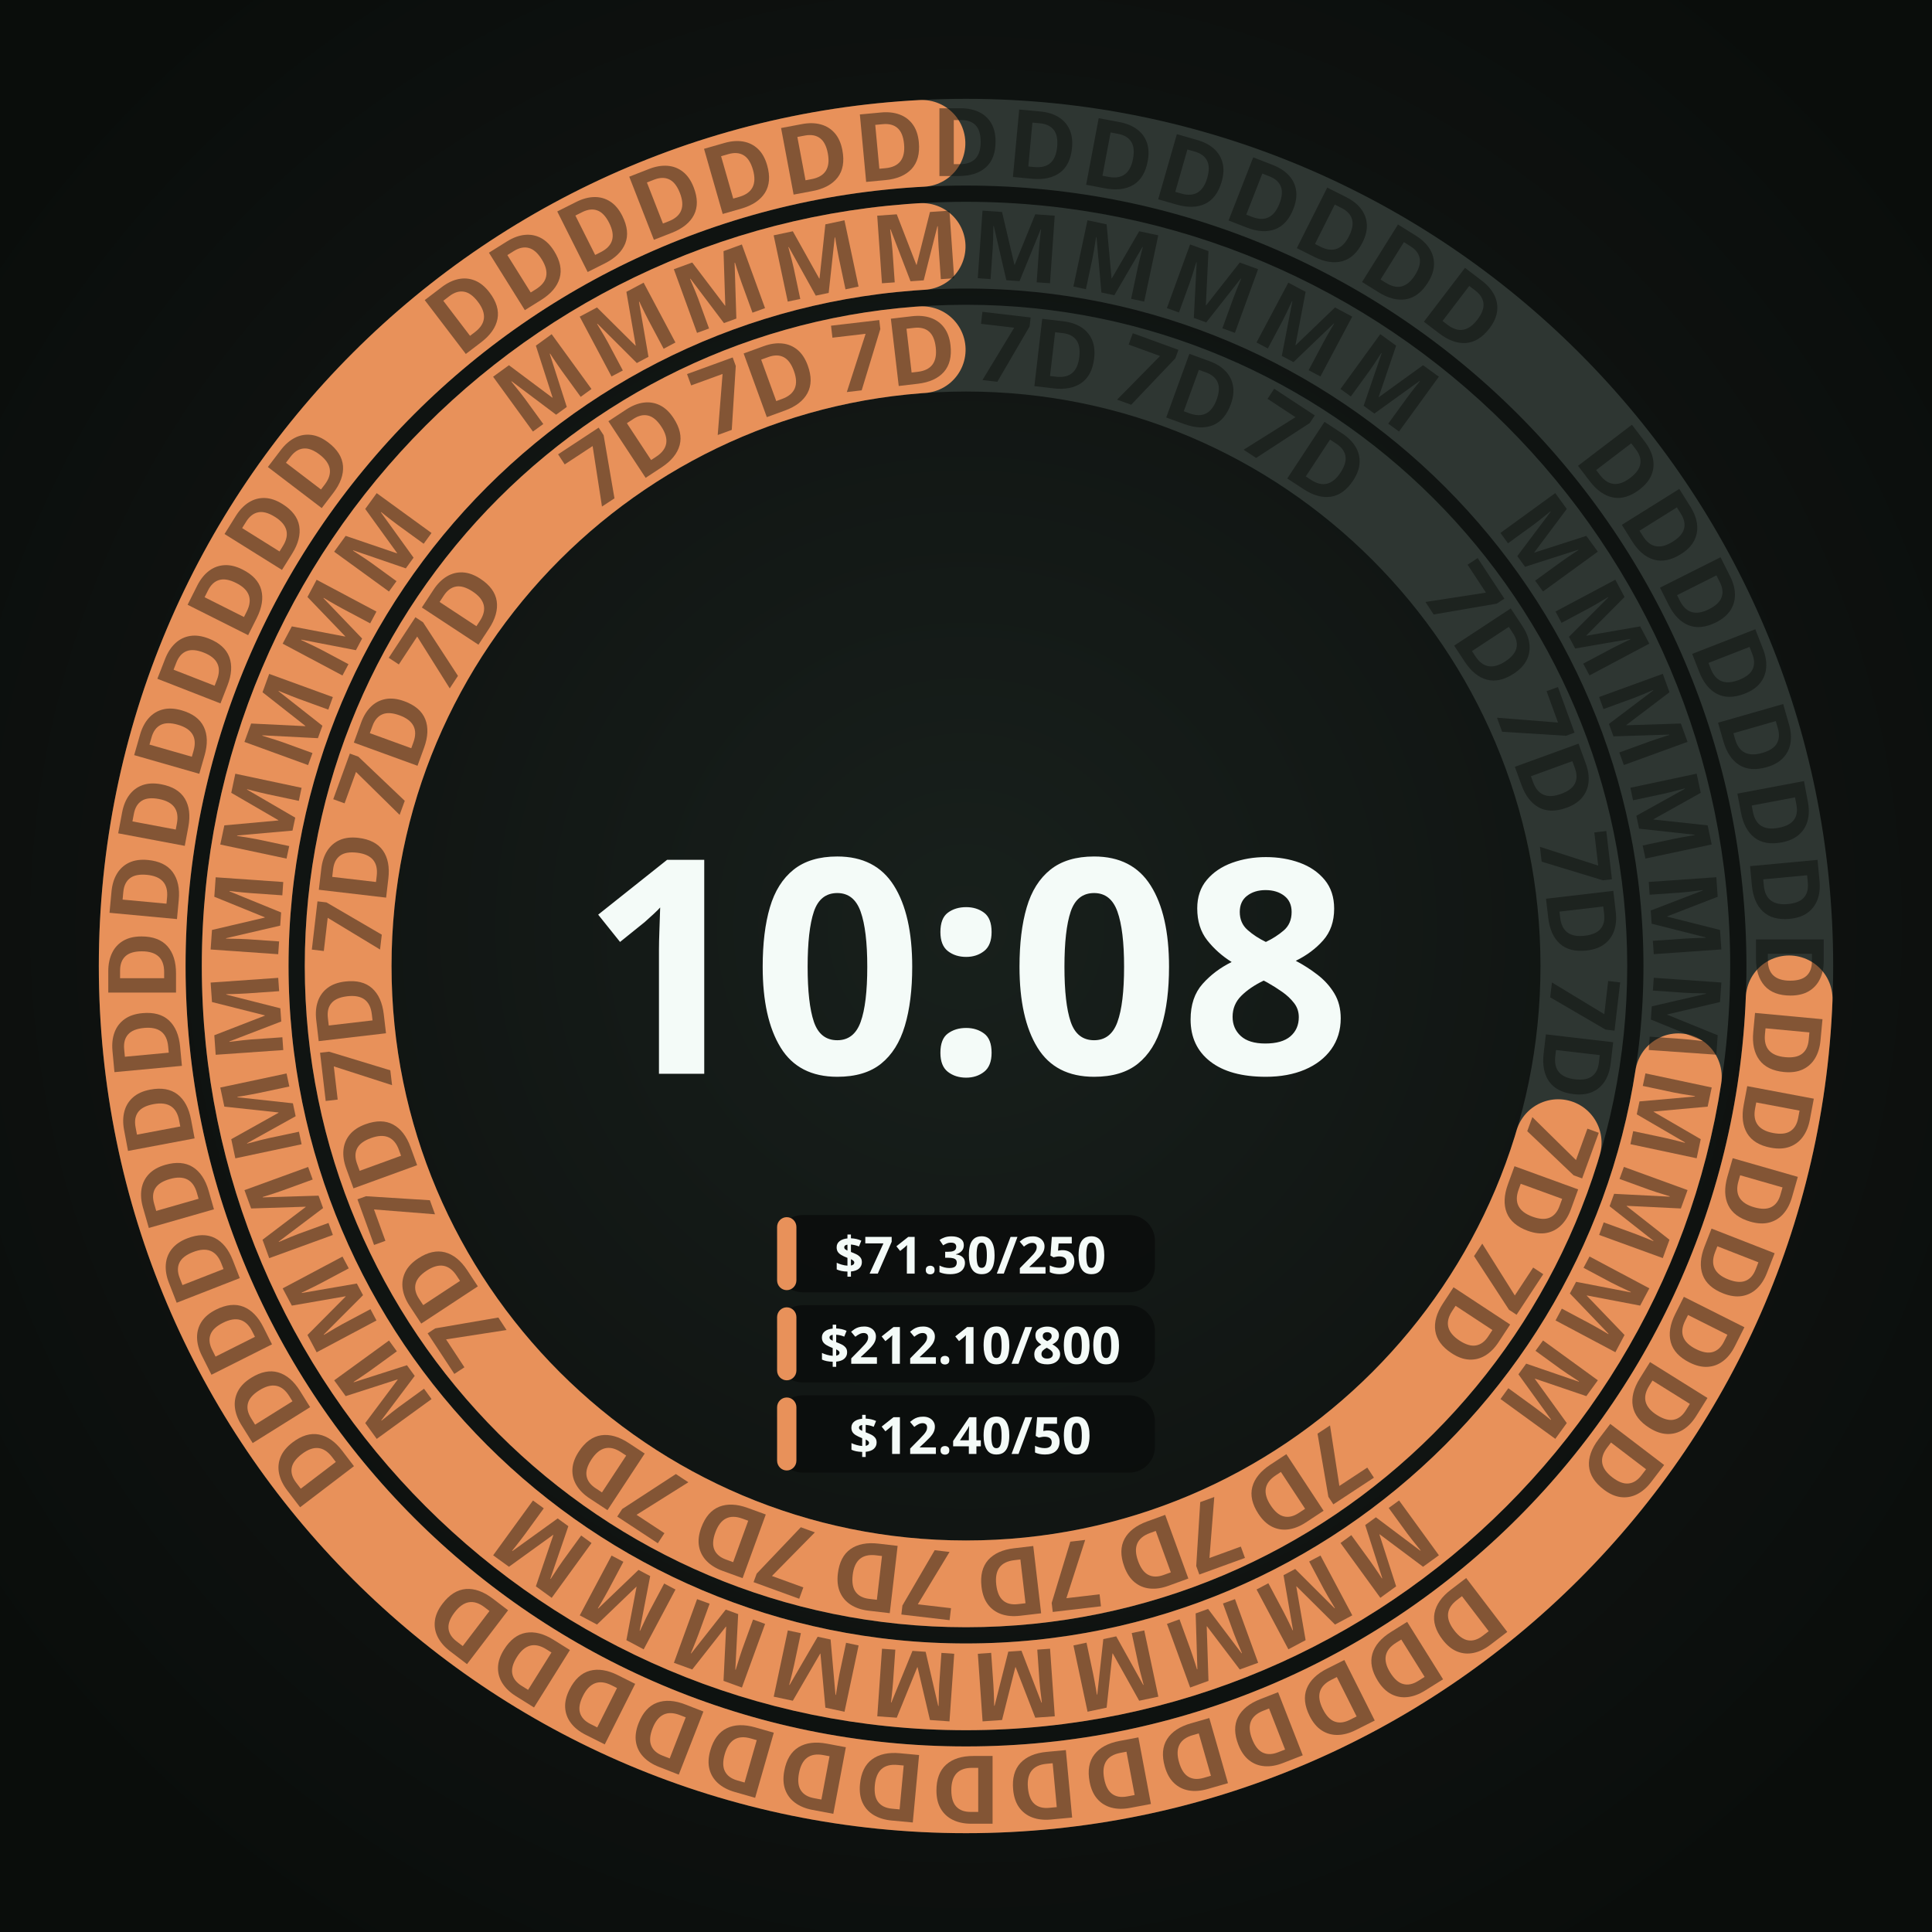
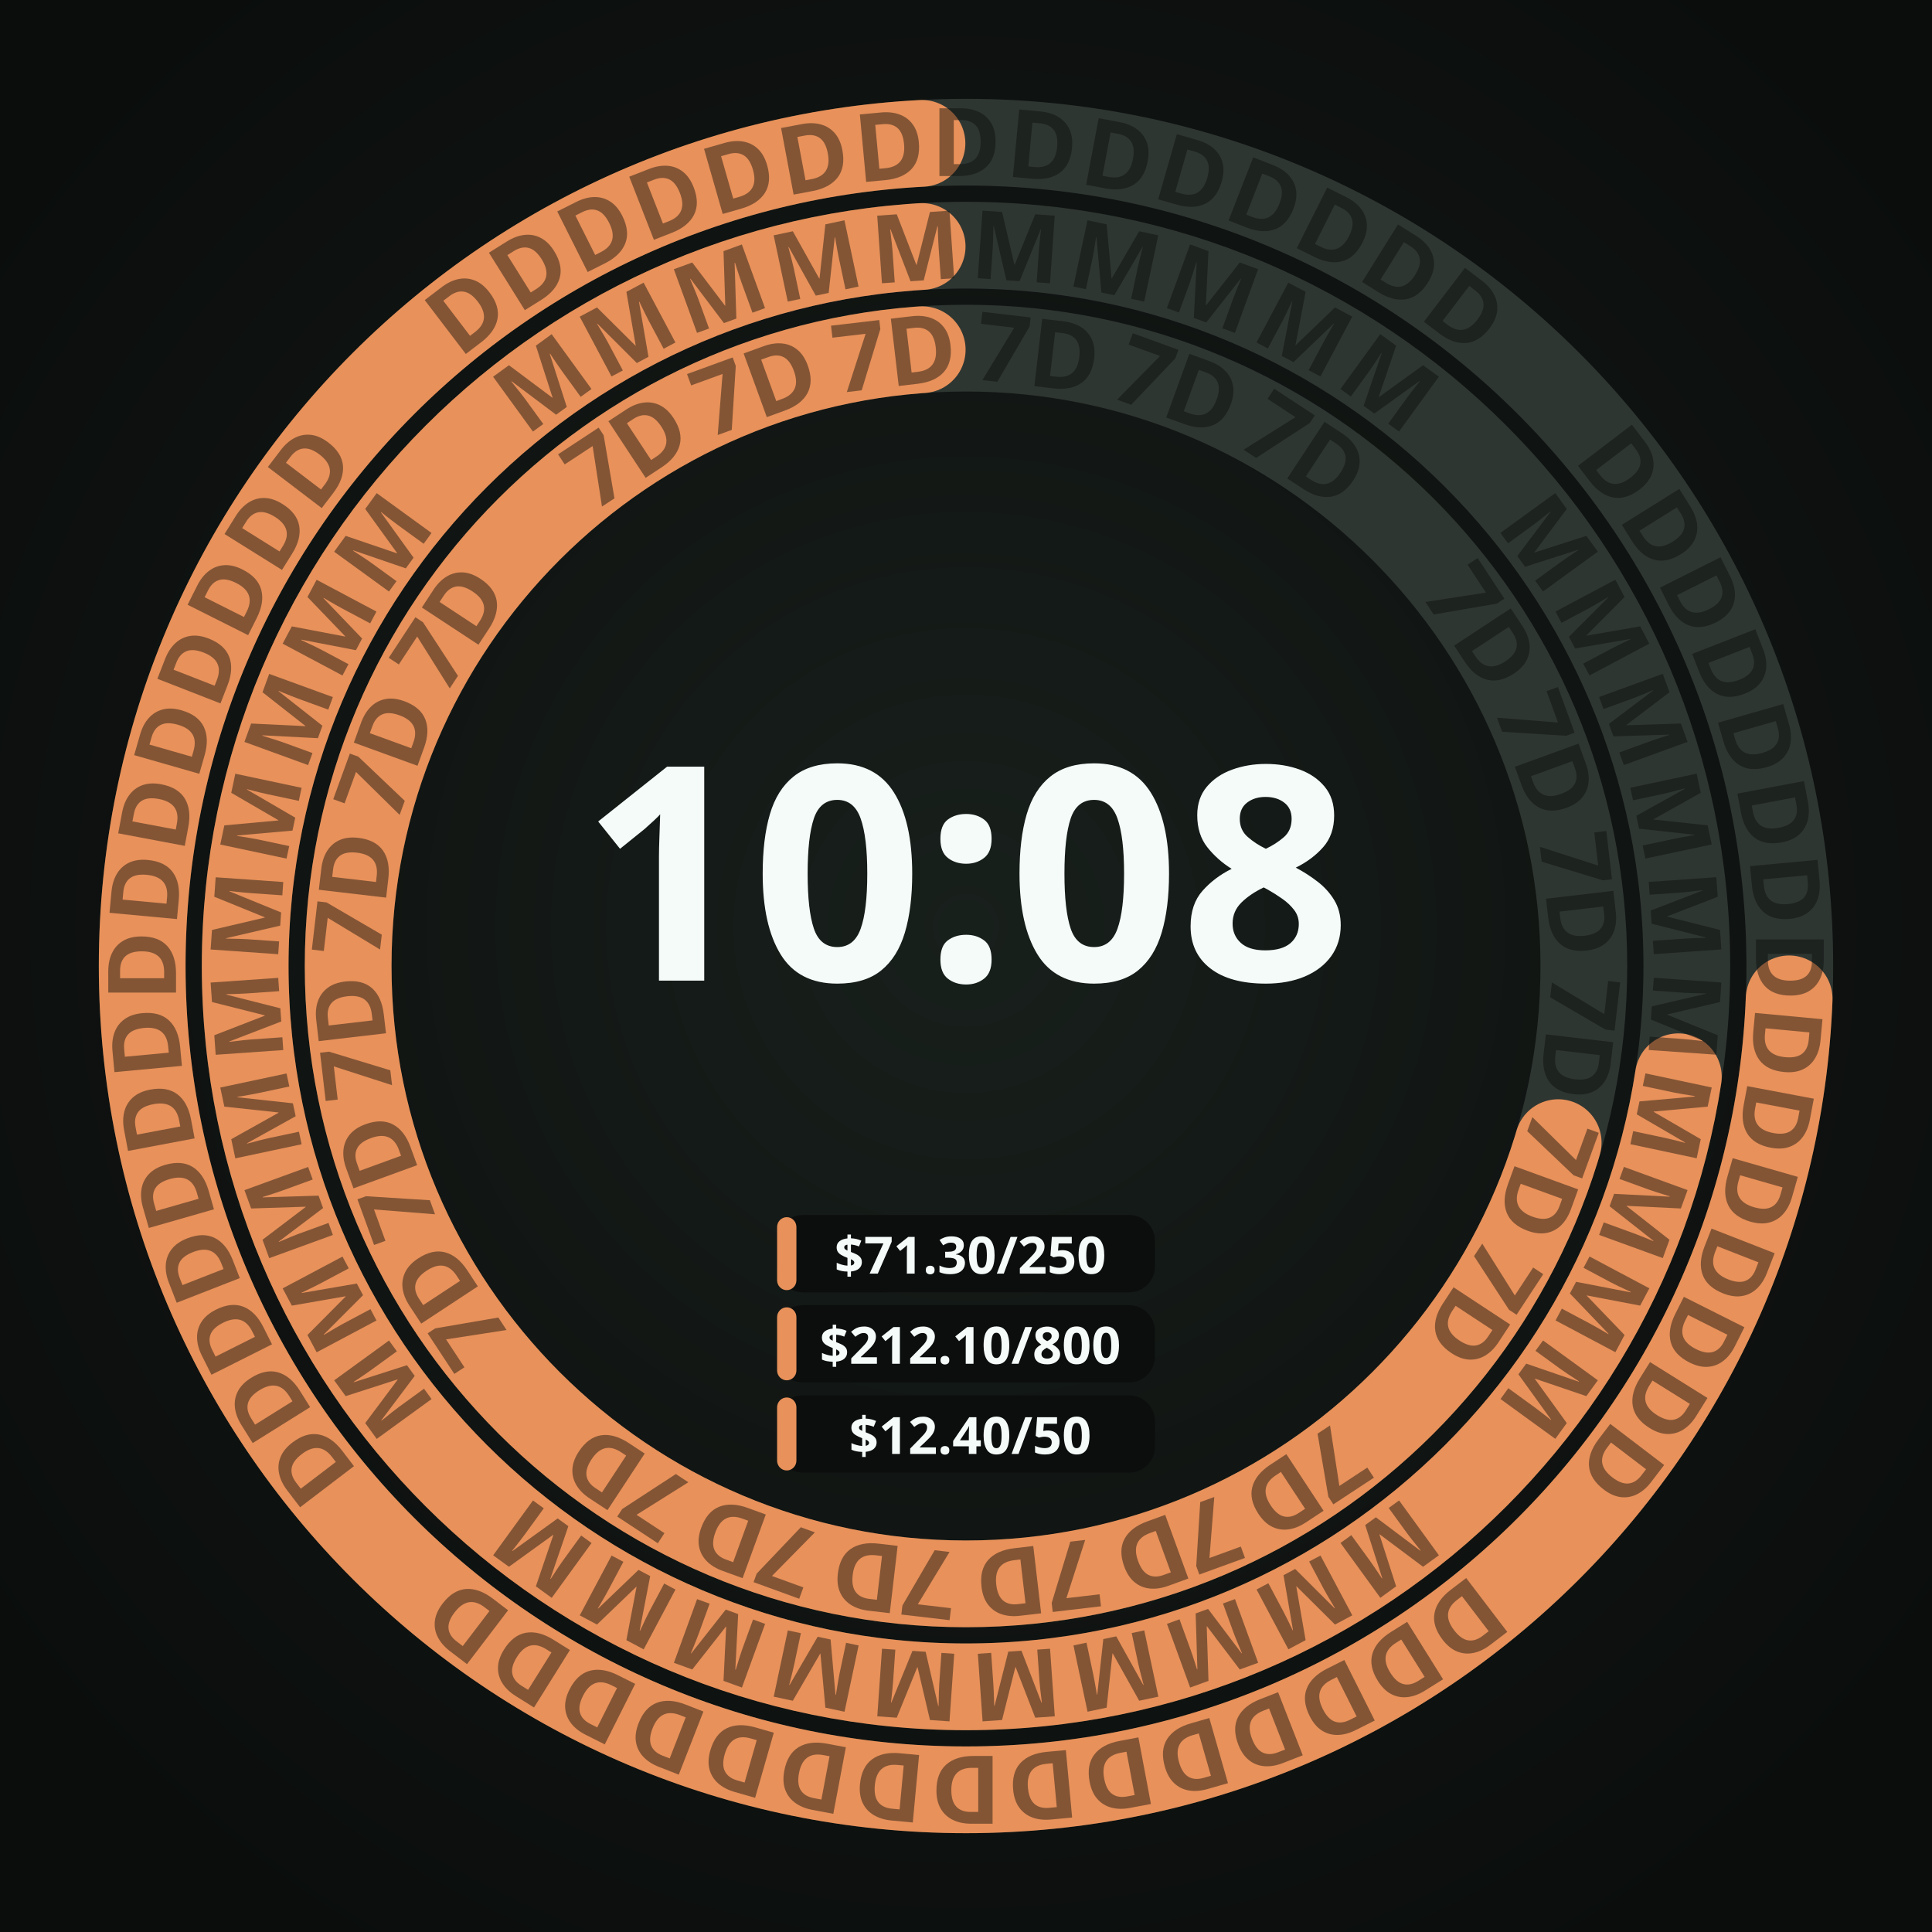
<svg xmlns="http://www.w3.org/2000/svg" width="450" height="450" viewBox="0 0 450 450" role="img" aria-label="Round · 3 budget periods · one connection">
  <defs>
    <radialGradient id="lift" cx="50%" cy="48%" r="62%">
      <stop offset="0%" stop-color="#18201C" />
      <stop offset="55%" stop-color="#101412" />
      <stop offset="100%" stop-color="#0A0D0B" />
    </radialGradient>
  </defs>
  <rect width="450" height="450" fill="url(#lift)" />
  <circle cx="225" cy="225" r="143.91" fill="none" stroke="#2E3632" stroke-width="20.205" />
  <circle cx="225" cy="225" r="143.91" fill="none" stroke="#E8915A" stroke-width="20.205" stroke-linecap="round" stroke-dasharray="626.31 904.21" stroke-dashoffset="-267.80" transform="rotate(-90 225 225)" />
  <g font-family="Noto Sans, sans-serif" font-size="22.1" font-weight="700" fill="#0A0D0B" fill-opacity="0.45" text-anchor="middle">
    <text x="225" y="89.0" transform="rotate(56.67 225 225)">7D</text>
    <text x="225" y="89.0" transform="rotate(70.00 225 225)">7D</text>
    <text x="225" y="89.0" transform="rotate(83.33 225 225)">7D</text>
    <text x="225" y="89.0" transform="rotate(96.67 225 225)">7D</text>
    <text x="225" y="89.0" transform="rotate(110.00 225 225)">7D</text>
    <text x="225" y="89.0" transform="rotate(123.33 225 225)">7D</text>
    <text x="225" y="89.0" transform="rotate(146.67 225 225)">7D</text>
    <text x="225" y="89.0" transform="rotate(160.00 225 225)">7D</text>
    <text x="225" y="89.0" transform="rotate(173.33 225 225)">7D</text>
    <text x="225" y="89.0" transform="rotate(186.67 225 225)">7D</text>
    <text x="225" y="89.0" transform="rotate(200.00 225 225)">7D</text>
    <text x="225" y="89.0" transform="rotate(213.33 225 225)">7D</text>
    <text x="225" y="89.0" transform="rotate(236.67 225 225)">7D</text>
    <text x="225" y="89.0" transform="rotate(250.00 225 225)">7D</text>
    <text x="225" y="89.0" transform="rotate(263.33 225 225)">7D</text>
    <text x="225" y="89.0" transform="rotate(276.67 225 225)">7D</text>
    <text x="225" y="89.0" transform="rotate(290.00 225 225)">7D</text>
    <text x="225" y="89.0" transform="rotate(303.33 225 225)">7D</text>
    <text x="225" y="89.0" transform="rotate(326.67 225 225)">7D</text>
    <text x="225" y="89.0" transform="rotate(340.00 225 225)">7D</text>
    <text x="225" y="89.0" transform="rotate(353.33 225 225)">7D</text>
    <text x="225" y="89.0" transform="rotate(366.67 225 225)">7D</text>
    <text x="225" y="89.0" transform="rotate(380.00 225 225)">7D</text>
    <text x="225" y="89.0" transform="rotate(393.33 225 225)">7D</text>
  </g>
  <circle cx="225" cy="225" r="167.895" fill="none" stroke="#2E3632" stroke-width="20.205" />
  <circle cx="225" cy="225" r="167.895" fill="none" stroke="#E8915A" stroke-width="20.205" stroke-linecap="round" stroke-dasharray="755.16 1054.92" stroke-dashoffset="-289.66" transform="rotate(-90 225 225)" />
  <g font-family="Noto Sans, sans-serif" font-size="22.1" font-weight="700" fill="#0A0D0B" fill-opacity="0.45" text-anchor="middle">
    <text x="225" y="65.0" transform="rotate(54.00 225 225)">M</text>
    <text x="225" y="65.0" transform="rotate(62.00 225 225)">M</text>
    <text x="225" y="65.0" transform="rotate(70.00 225 225)">M</text>
    <text x="225" y="65.0" transform="rotate(78.00 225 225)">M</text>
    <text x="225" y="65.0" transform="rotate(86.00 225 225)">M</text>
    <text x="225" y="65.0" transform="rotate(94.00 225 225)">M</text>
    <text x="225" y="65.0" transform="rotate(102.00 225 225)">M</text>
    <text x="225" y="65.0" transform="rotate(110.00 225 225)">M</text>
    <text x="225" y="65.0" transform="rotate(118.00 225 225)">M</text>
    <text x="225" y="65.0" transform="rotate(126.00 225 225)">M</text>
    <text x="225" y="65.0" transform="rotate(144.00 225 225)">M</text>
    <text x="225" y="65.0" transform="rotate(152.00 225 225)">M</text>
    <text x="225" y="65.0" transform="rotate(160.00 225 225)">M</text>
    <text x="225" y="65.0" transform="rotate(168.00 225 225)">M</text>
    <text x="225" y="65.0" transform="rotate(176.00 225 225)">M</text>
    <text x="225" y="65.0" transform="rotate(184.00 225 225)">M</text>
    <text x="225" y="65.0" transform="rotate(192.00 225 225)">M</text>
    <text x="225" y="65.0" transform="rotate(200.00 225 225)">M</text>
    <text x="225" y="65.0" transform="rotate(208.00 225 225)">M</text>
    <text x="225" y="65.0" transform="rotate(216.00 225 225)">M</text>
    <text x="225" y="65.0" transform="rotate(234.00 225 225)">M</text>
    <text x="225" y="65.0" transform="rotate(242.00 225 225)">M</text>
    <text x="225" y="65.0" transform="rotate(250.00 225 225)">M</text>
    <text x="225" y="65.0" transform="rotate(258.00 225 225)">M</text>
    <text x="225" y="65.0" transform="rotate(266.00 225 225)">M</text>
    <text x="225" y="65.0" transform="rotate(274.00 225 225)">M</text>
    <text x="225" y="65.0" transform="rotate(282.00 225 225)">M</text>
    <text x="225" y="65.0" transform="rotate(290.00 225 225)">M</text>
    <text x="225" y="65.0" transform="rotate(298.00 225 225)">M</text>
    <text x="225" y="65.0" transform="rotate(306.00 225 225)">M</text>
    <text x="225" y="65.0" transform="rotate(324.00 225 225)">M</text>
    <text x="225" y="65.0" transform="rotate(332.00 225 225)">M</text>
    <text x="225" y="65.0" transform="rotate(340.00 225 225)">M</text>
    <text x="225" y="65.0" transform="rotate(348.00 225 225)">M</text>
    <text x="225" y="65.0" transform="rotate(356.00 225 225)">M</text>
    <text x="225" y="65.0" transform="rotate(364.00 225 225)">M</text>
    <text x="225" y="65.0" transform="rotate(372.00 225 225)">M</text>
    <text x="225" y="65.0" transform="rotate(380.00 225 225)">M</text>
    <text x="225" y="65.0" transform="rotate(388.00 225 225)">M</text>
    <text x="225" y="65.0" transform="rotate(396.00 225 225)">M</text>
  </g>
  <circle cx="225" cy="225" r="191.88" fill="none" stroke="#2E3632" stroke-width="20.205" />
  <circle cx="225" cy="225" r="191.88" fill="none" stroke="#E8915A" stroke-width="20.205" stroke-linecap="round" stroke-dasharray="886.42 1205.62" stroke-dashoffset="-309.10" transform="rotate(-90 225 225)" />
  <g font-family="Noto Sans, sans-serif" font-size="22.1" font-weight="700" fill="#0A0D0B" fill-opacity="0.45" text-anchor="middle">
    <text x="225" y="41.0" transform="rotate(52.67 225 225)">D</text>
    <text x="225" y="41.0" transform="rotate(58.00 225 225)">D</text>
    <text x="225" y="41.0" transform="rotate(63.33 225 225)">D</text>
    <text x="225" y="41.0" transform="rotate(68.67 225 225)">D</text>
    <text x="225" y="41.0" transform="rotate(74.00 225 225)">D</text>
    <text x="225" y="41.0" transform="rotate(79.33 225 225)">D</text>
    <text x="225" y="41.0" transform="rotate(84.67 225 225)">D</text>
    <text x="225" y="41.0" transform="rotate(90.00 225 225)">D</text>
    <text x="225" y="41.0" transform="rotate(95.33 225 225)">D</text>
    <text x="225" y="41.0" transform="rotate(100.67 225 225)">D</text>
    <text x="225" y="41.0" transform="rotate(106.00 225 225)">D</text>
    <text x="225" y="41.0" transform="rotate(111.33 225 225)">D</text>
    <text x="225" y="41.0" transform="rotate(116.67 225 225)">D</text>
    <text x="225" y="41.0" transform="rotate(122.00 225 225)">D</text>
    <text x="225" y="41.0" transform="rotate(127.33 225 225)">D</text>
    <text x="225" y="41.0" transform="rotate(142.67 225 225)">D</text>
    <text x="225" y="41.0" transform="rotate(148.00 225 225)">D</text>
    <text x="225" y="41.0" transform="rotate(153.33 225 225)">D</text>
    <text x="225" y="41.0" transform="rotate(158.67 225 225)">D</text>
    <text x="225" y="41.0" transform="rotate(164.00 225 225)">D</text>
    <text x="225" y="41.0" transform="rotate(169.33 225 225)">D</text>
    <text x="225" y="41.0" transform="rotate(174.67 225 225)">D</text>
    <text x="225" y="41.0" transform="rotate(180.00 225 225)">D</text>
    <text x="225" y="41.0" transform="rotate(185.33 225 225)">D</text>
    <text x="225" y="41.0" transform="rotate(190.67 225 225)">D</text>
    <text x="225" y="41.0" transform="rotate(196.00 225 225)">D</text>
    <text x="225" y="41.0" transform="rotate(201.33 225 225)">D</text>
    <text x="225" y="41.0" transform="rotate(206.67 225 225)">D</text>
    <text x="225" y="41.0" transform="rotate(212.00 225 225)">D</text>
    <text x="225" y="41.0" transform="rotate(217.33 225 225)">D</text>
    <text x="225" y="41.0" transform="rotate(232.67 225 225)">D</text>
    <text x="225" y="41.0" transform="rotate(238.00 225 225)">D</text>
    <text x="225" y="41.0" transform="rotate(243.33 225 225)">D</text>
    <text x="225" y="41.0" transform="rotate(248.67 225 225)">D</text>
    <text x="225" y="41.0" transform="rotate(254.00 225 225)">D</text>
    <text x="225" y="41.0" transform="rotate(259.33 225 225)">D</text>
    <text x="225" y="41.0" transform="rotate(264.67 225 225)">D</text>
    <text x="225" y="41.0" transform="rotate(270.00 225 225)">D</text>
    <text x="225" y="41.0" transform="rotate(275.33 225 225)">D</text>
    <text x="225" y="41.0" transform="rotate(280.67 225 225)">D</text>
    <text x="225" y="41.0" transform="rotate(286.00 225 225)">D</text>
    <text x="225" y="41.0" transform="rotate(291.33 225 225)">D</text>
    <text x="225" y="41.0" transform="rotate(296.67 225 225)">D</text>
    <text x="225" y="41.0" transform="rotate(302.00 225 225)">D</text>
    <text x="225" y="41.0" transform="rotate(307.33 225 225)">D</text>
    <text x="225" y="41.0" transform="rotate(322.67 225 225)">D</text>
    <text x="225" y="41.0" transform="rotate(328.00 225 225)">D</text>
    <text x="225" y="41.0" transform="rotate(333.33 225 225)">D</text>
    <text x="225" y="41.0" transform="rotate(338.67 225 225)">D</text>
    <text x="225" y="41.0" transform="rotate(344.00 225 225)">D</text>
    <text x="225" y="41.0" transform="rotate(349.33 225 225)">D</text>
    <text x="225" y="41.0" transform="rotate(354.67 225 225)">D</text>
    <text x="225" y="41.0" transform="rotate(360.00 225 225)">D</text>
    <text x="225" y="41.0" transform="rotate(365.33 225 225)">D</text>
    <text x="225" y="41.0" transform="rotate(370.67 225 225)">D</text>
    <text x="225" y="41.0" transform="rotate(376.00 225 225)">D</text>
    <text x="225" y="41.0" transform="rotate(381.33 225 225)">D</text>
    <text x="225" y="41.0" transform="rotate(386.67 225 225)">D</text>
    <text x="225" y="41.0" transform="rotate(392.00 225 225)">D</text>
    <text x="225" y="41.0" transform="rotate(397.33 225 225)">D</text>
  </g>
-   <text x="225" y="250.1" text-anchor="middle" font-family="Noto Sans, sans-serif" font-size="69.8" font-weight="700" fill="#F4FBF8">10:08</text>
+   <text x="225" y="228.4" text-anchor="middle" font-family="Noto Sans, sans-serif" font-size="69.8" font-weight="700" fill="#F4FBF8">10:08</text>
  <rect x="181.0" y="283.0" width="88.0" height="18.0" rx="6.0" fill="#0B0E0C" fill-opacity="0.92" />
  <rect x="181.0" y="283.5" width="4.5" height="17.0" rx="2.3" fill="#E8915A" />
  <text x="226.0" y="292.0" text-anchor="middle" dominant-baseline="central" font-family="Noto Sans, sans-serif" font-size="12.0" font-weight="700" fill="#F4FBF8">$71.30/250</text>
  <rect x="181.0" y="304.0" width="88.0" height="18.0" rx="6.0" fill="#0B0E0C" fill-opacity="0.92" />
  <rect x="181.0" y="304.5" width="4.5" height="17.0" rx="2.3" fill="#E8915A" />
  <text x="226.0" y="313.0" text-anchor="middle" dominant-baseline="central" font-family="Noto Sans, sans-serif" font-size="12.0" font-weight="700" fill="#F4FBF8">$212.10/800</text>
  <rect x="181.0" y="325.0" width="88.0" height="18.0" rx="6.0" fill="#0B0E0C" fill-opacity="0.92" />
  <rect x="181.0" y="325.5" width="4.5" height="17.0" rx="2.3" fill="#E8915A" />
  <text x="226.0" y="334.0" text-anchor="middle" dominant-baseline="central" font-family="Noto Sans, sans-serif" font-size="12.0" font-weight="700" fill="#F4FBF8">$12.40/50</text>
</svg>
